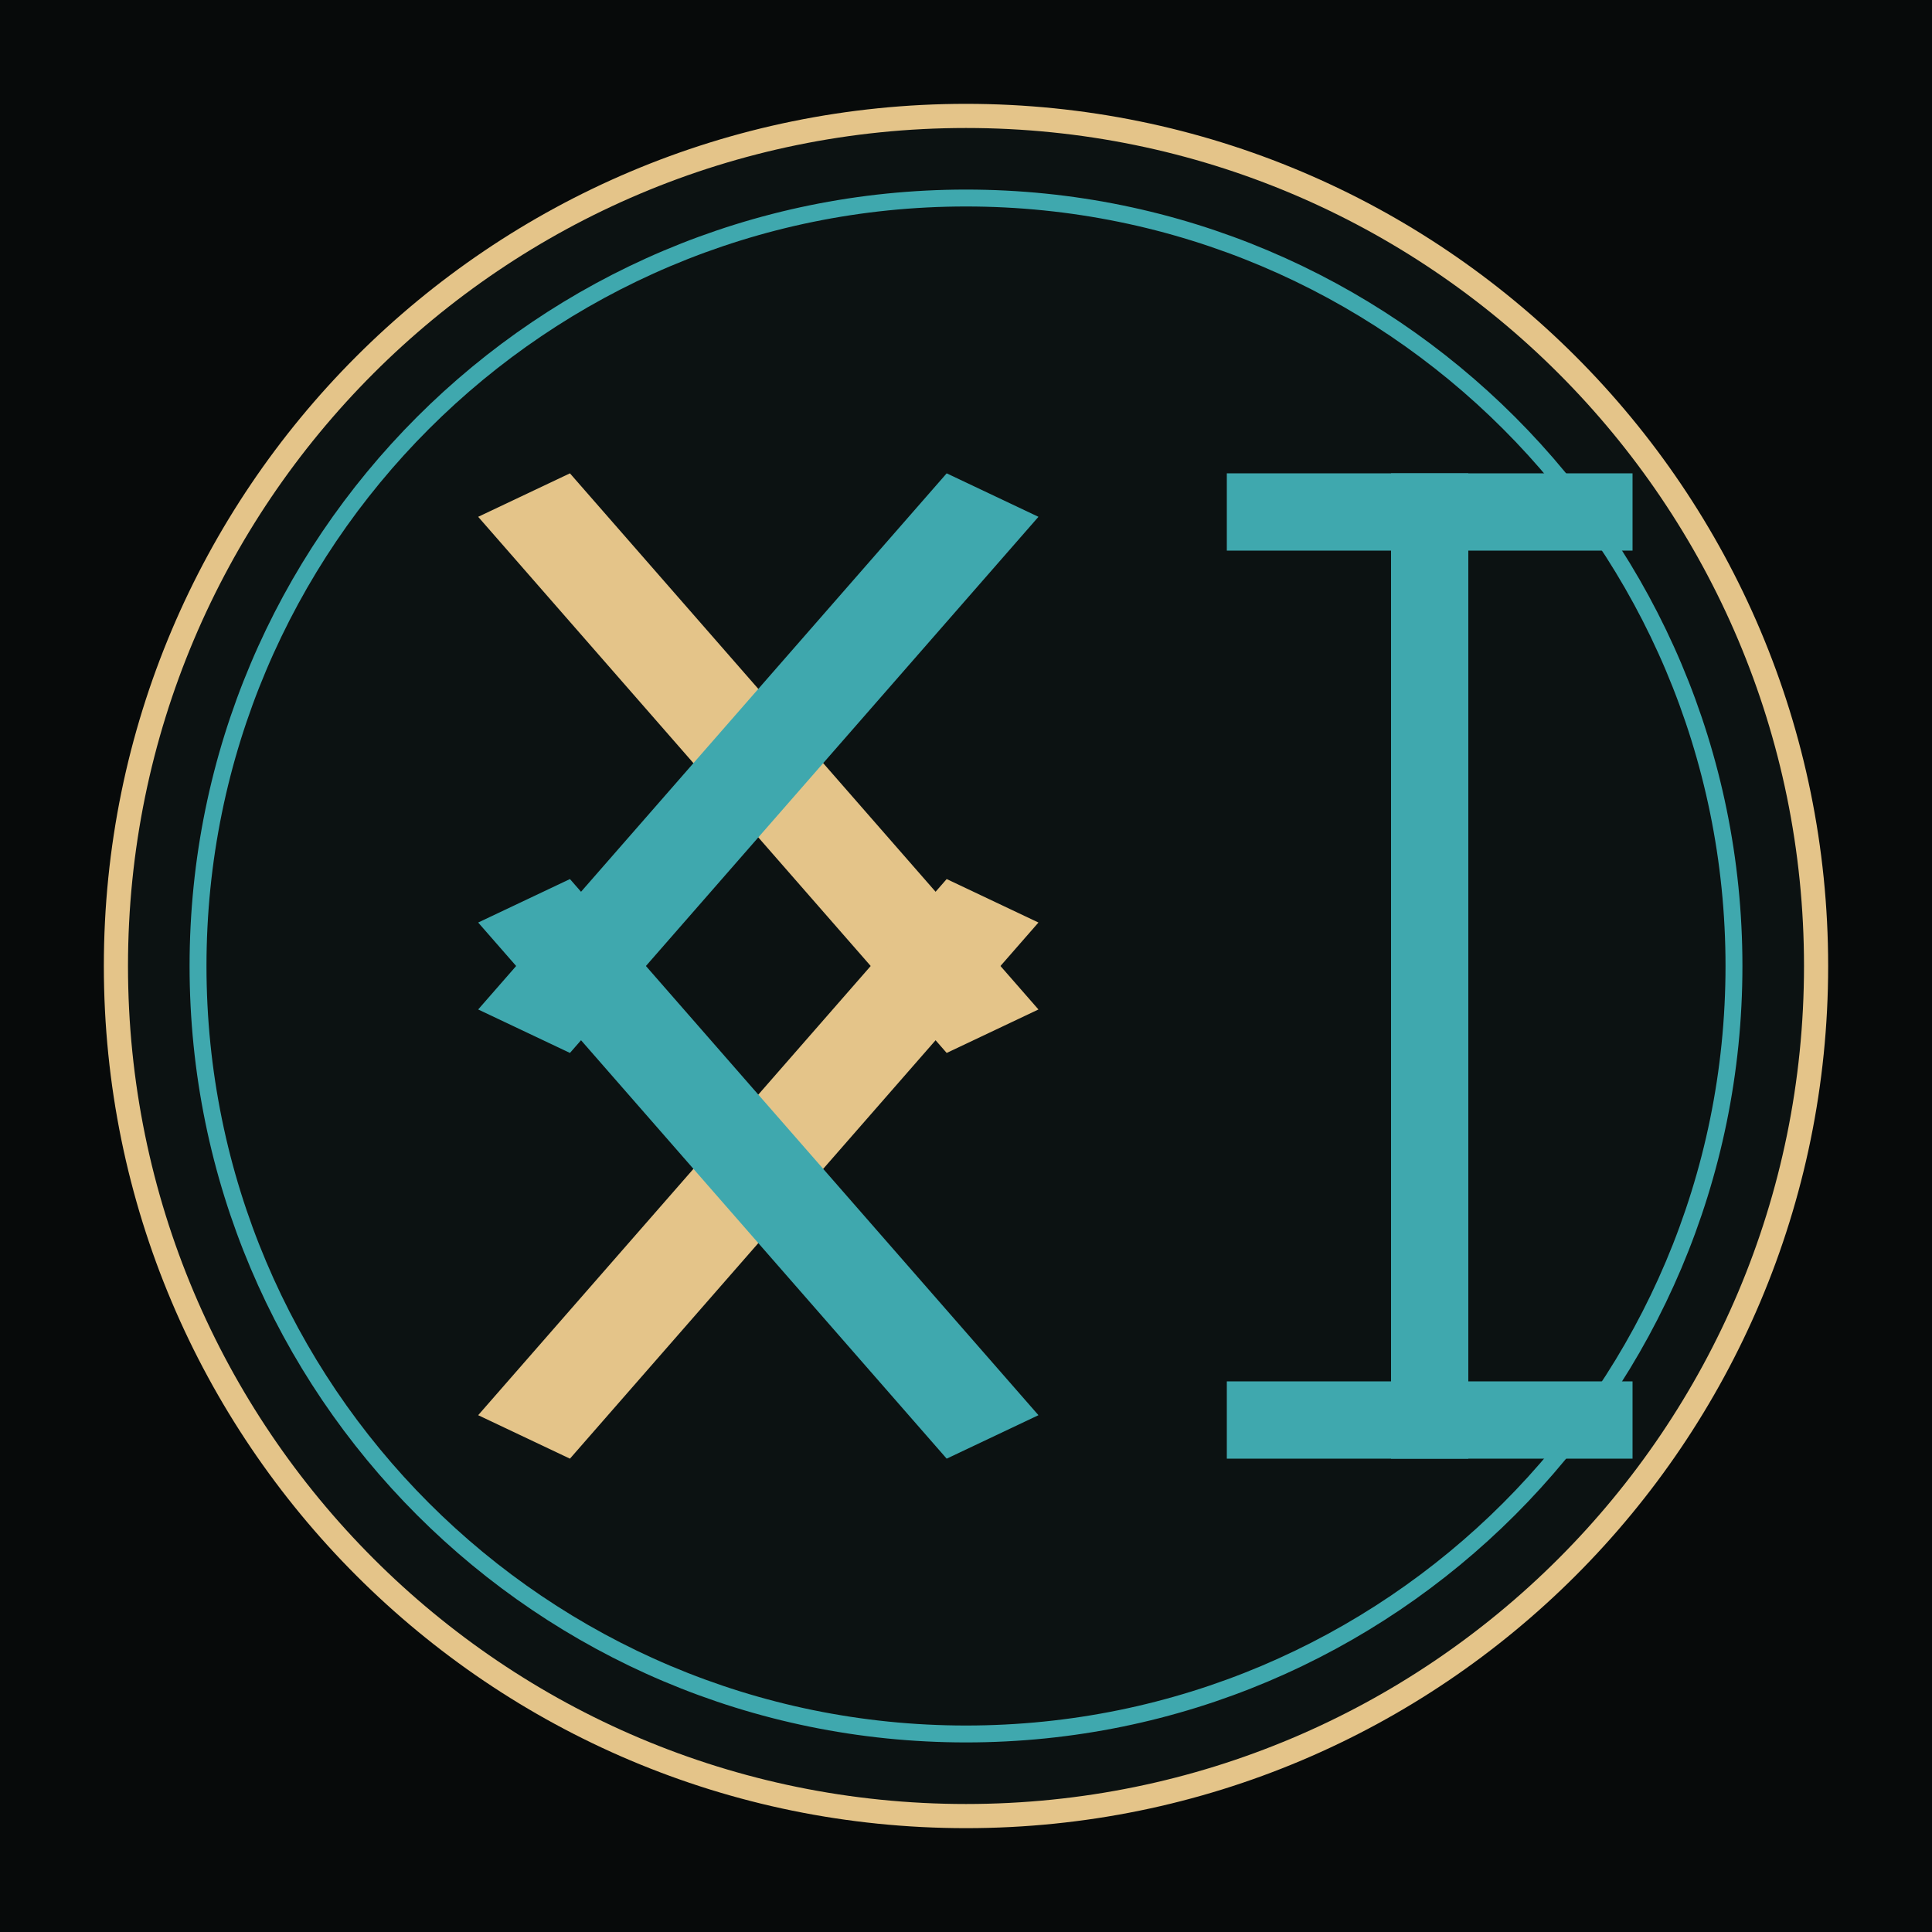
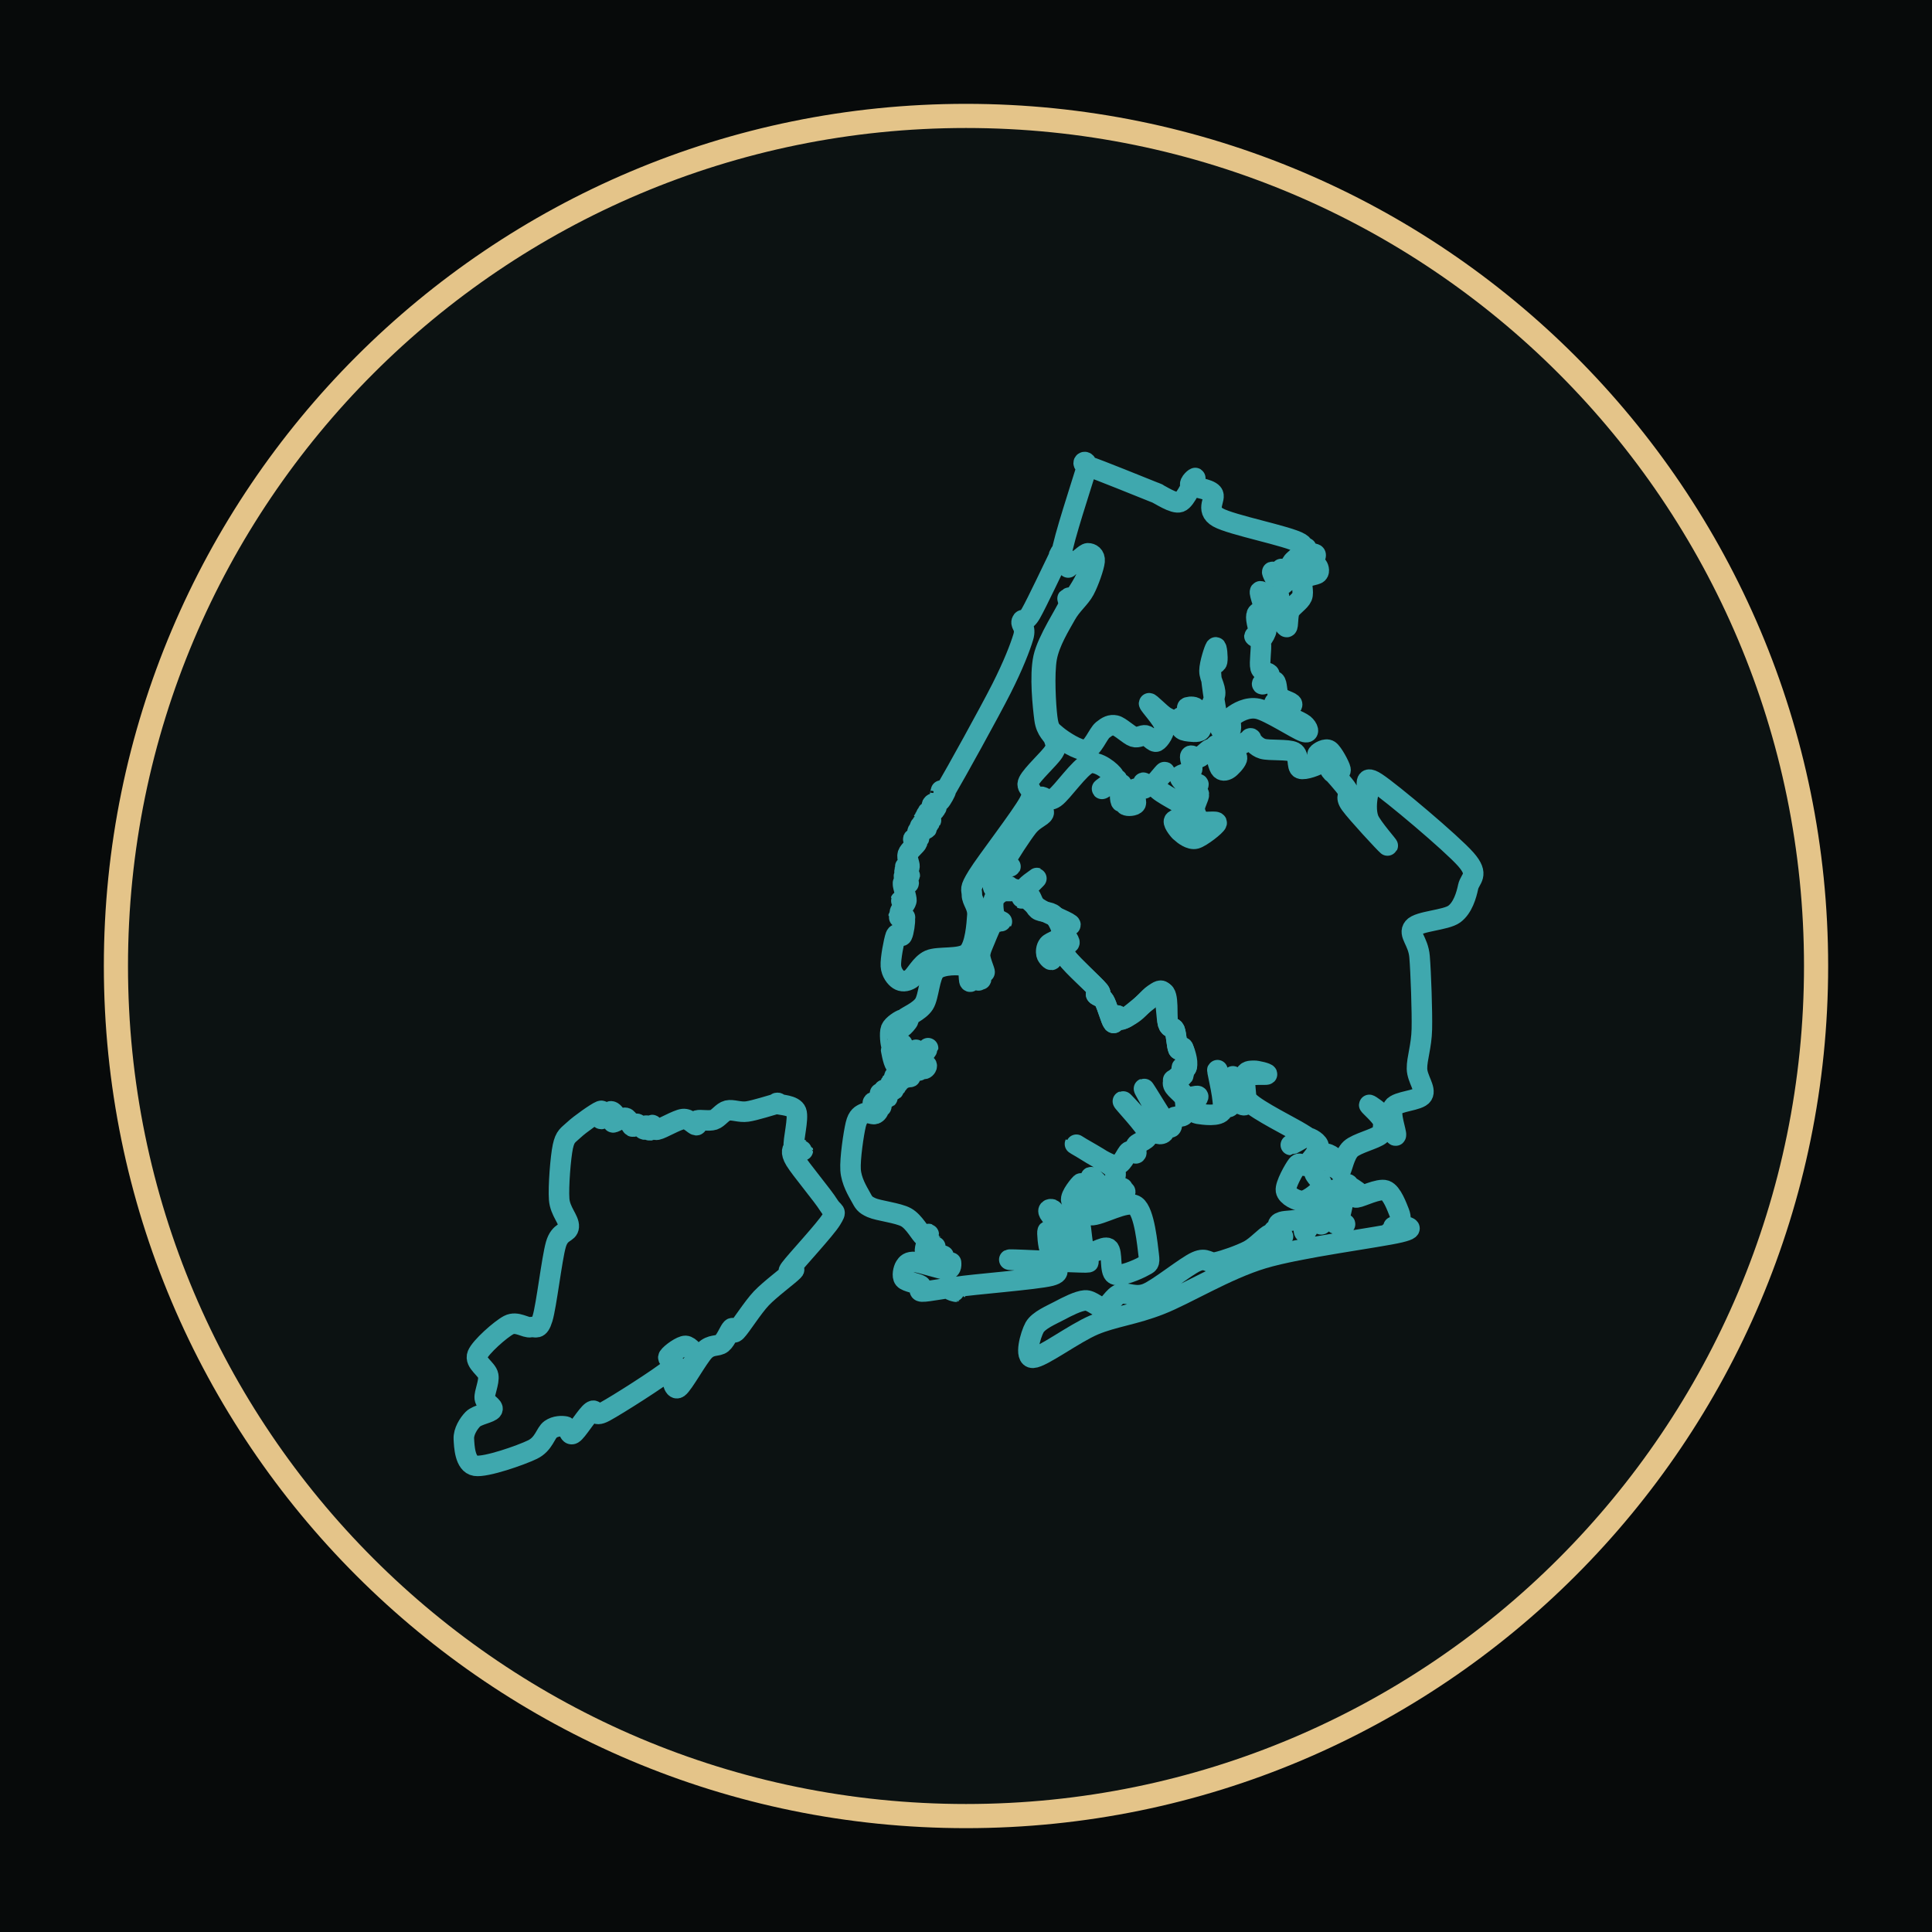
- <svg xmlns="http://www.w3.org/2000/svg" viewBox="0 0 800 800" width="800" height="800" role="img" aria-label="XI">
+ <svg xmlns="http://www.w3.org/2000/svg" viewBox="0 0 800 800" width="800" height="800" role="img" aria-label="New York City">
  <rect width="800" height="800" fill="#070a0a" />
  <circle cx="400" cy="400" r="352" fill="#0c1212" />
  <circle cx="400" cy="400" r="352" fill="none" stroke="#e4c489" stroke-width="10" />
-   <circle cx="400" cy="400" r="318" fill="none" stroke="#3fa8ae" stroke-width="7" />
-   <polygon fill="#e4c489" points="198,214 236,196 430,418 392,436" />
-   <polygon fill="#e4c489" points="198,586 236,604 430,382 392,364" />
-   <polygon fill="#3fa8ae" points="392,196 430,214 236,436 198,418" />
-   <polygon fill="#3fa8ae" points="392,604 430,586 236,364 198,382" />
-   <rect x="508" y="196" width="168" height="32" fill="#3fa8ae" />
-   <rect x="576" y="196" width="32" height="408" fill="#3fa8ae" />
-   <rect x="508" y="572" width="168" height="32" fill="#3fa8ae" />
+   <g fill="none" stroke="#3fa8ae" stroke-width="8.5" stroke-linejoin="round" stroke-linecap="round">
+     <path d="M 321.82,457.07 C 323.08,457.57 328.66,457.54 329.72,460.28 C 330.79,463.01 328.31,472.35 328.73,474.82 C 329.15,477.29 332.44,476.28 332.45,476.33 C 332.45,476.37 329.27,474.50 328.79,475.13 C 328.30,475.77 327.08,476.79 329.28,480.45 C 331.48,484.11 340.78,495.16 343.08,498.92 C 345.39,502.69 346.71,500.88 344.27,504.94 C 341.83,508.99 329.66,522.00 327.23,525.28 C 324.79,528.55 330.29,524.32 328.45,526.22 C 326.61,528.12 318.87,533.79 315.25,537.62 C 311.62,541.46 306.76,549.25 304.88,551.17 C 303.00,553.08 303.92,549.28 303.01,550.06 C 302.09,550.84 300.67,554.82 298.93,556.25 C 297.19,557.67 294.48,556.50 291.70,559.32 C 288.92,562.15 282.94,573.17 280.88,574.62 C 278.81,576.08 277.94,569.72 278.28,568.76 C 278.62,567.81 281.60,569.43 283.09,568.42 C 284.58,567.40 287.85,563.89 287.97,562.18 C 288.09,560.47 285.58,557.36 283.87,557.30 C 282.16,557.25 277.82,560.32 276.85,561.79 C 275.88,563.27 281.66,563.36 277.59,566.86 C 273.53,570.36 255.44,581.85 250.43,584.55 C 245.41,587.26 247.03,583.04 245.00,584.44 C 242.97,585.85 238.90,592.73 237.23,593.69 C 235.56,594.66 235.55,590.98 234.13,590.70 C 232.70,590.42 230.06,590.39 227.96,591.86 C 225.86,593.33 225.27,597.93 220.48,600.25 C 215.70,602.57 201.21,607.63 196.84,606.94 C 192.47,606.26 192.23,598.78 192.07,595.81 C 191.91,592.84 193.99,589.50 195.80,587.64 C 197.61,585.78 203.08,585.04 203.84,583.70 C 204.60,582.37 200.99,581.11 200.73,578.95 C 200.48,576.78 202.64,572.39 202.17,569.62 C 201.70,566.86 196.38,564.20 197.69,560.98 C 198.99,557.76 207.27,550.43 210.66,548.67 C 214.05,546.91 217.57,549.97 219.73,549.54 C 221.88,549.11 223.05,551.16 224.66,545.90 C 226.26,540.64 228.50,521.19 230.17,515.35 C 231.84,509.51 235.30,510.81 235.51,507.93 C 235.72,505.04 231.92,501.69 231.54,496.59 C 231.16,491.49 232.11,479.21 233.06,474.79 C 234.00,470.36 235.27,470.09 237.67,467.83 C 240.07,465.56 246.91,460.73 248.65,460.05 C 250.38,459.36 248.28,463.33 248.93,463.35 C 249.57,463.37 251.89,460.32 252.84,460.17 C 253.79,460.03 254.95,461.72 255.11,462.43 C 255.26,463.13 253.27,464.70 253.87,464.77 C 254.48,464.84 257.79,462.61 259.02,462.87 C 260.26,463.13 261.16,466.09 261.88,466.47 C 262.60,466.84 262.93,465.13 263.69,465.32 C 264.45,465.51 266.22,467.59 266.81,467.70 C 267.41,467.81 267.23,465.99 267.56,466.05 C 267.90,466.10 268.60,468.11 268.98,468.08 C 269.36,468.05 269.54,465.89 270.03,465.85 C 270.52,465.80 270.19,468.16 272.16,467.78 C 274.12,467.40 280.31,463.67 282.79,463.38 C 285.27,463.10 287.35,465.84 288.27,465.92 C 289.19,466.01 287.65,464.28 288.77,463.93 C 289.89,463.59 293.65,464.30 295.57,463.67 C 297.48,463.05 299.09,460.38 301.22,459.85 C 303.35,459.33 306.28,460.70 309.40,460.26 C 312.53,459.83 319.65,457.53 321.56,457.03 C 323.47,456.54 320.57,456.57 321.82,457.07 Z" />
+     <path d="M 417.51,367.34 C 418.42,367.67 422.56,368.78 423.40,369.50 C 424.24,370.21 422.88,371.94 422.99,371.99 C 423.10,372.04 423.58,369.96 424.11,369.81 C 424.65,369.65 425.63,369.93 426.49,370.98 C 427.35,372.03 428.19,375.39 429.70,376.61 C 431.22,377.83 434.78,377.31 436.34,378.91 C 437.89,380.52 440.17,385.16 439.83,387.05 C 439.49,388.94 435.13,389.94 434.12,391.19 C 433.12,392.43 433.10,394.18 433.31,395.13 C 433.52,396.08 435.22,397.96 435.50,397.36 C 435.78,396.77 434.36,392.56 435.13,391.25 C 435.91,389.95 439.50,388.03 440.53,388.87 C 441.56,389.70 439.61,393.41 441.84,396.69 C 444.07,399.98 453.18,407.90 455.04,410.22 C 456.89,412.54 453.54,411.13 453.89,411.78 C 454.24,412.43 456.23,412.64 457.30,414.43 C 458.38,416.22 460.06,422.49 460.87,423.43 C 461.69,424.36 462.13,420.68 462.59,420.51 C 463.04,420.35 462.71,422.56 463.82,422.35 C 464.94,422.14 467.68,420.77 469.81,419.13 C 471.94,417.49 475.82,412.94 477.68,411.71 C 479.53,410.49 480.94,409.33 481.86,411.19 C 482.79,413.06 482.96,421.48 483.66,423.84 C 484.36,426.20 485.77,424.94 486.42,426.56 C 487.06,428.18 487.34,433.22 487.88,434.36 C 488.42,435.50 489.40,432.85 489.94,433.98 C 490.48,435.10 492.05,439.43 491.40,441.67 C 490.75,443.91 485.87,446.49 485.72,448.51 C 485.57,450.53 489.74,452.77 490.45,454.79 C 491.15,456.81 490.97,460.39 490.29,461.61 C 489.61,462.84 486.98,461.99 486.00,462.73 C 485.03,463.47 485.85,468.28 483.95,466.45 C 482.06,464.61 473.97,450.70 473.70,450.80 C 473.43,450.91 481.62,464.38 482.18,467.11 C 482.75,469.84 480.00,470.26 477.35,468.55 C 474.71,466.84 465.27,455.91 464.96,456.01 C 464.65,456.12 474.49,466.43 475.34,469.22 C 476.18,472.02 471.23,472.92 470.47,474.20 C 469.72,475.47 470.88,477.14 470.44,477.54 C 469.99,477.94 468.96,476.01 467.56,476.78 C 466.17,477.54 464.84,482.99 461.39,482.52 C 457.94,482.05 445.20,473.54 445.12,473.70 C 445.04,473.87 458.37,481.02 460.87,483.60 C 463.36,486.17 460.69,489.12 461.33,490.42 C 461.96,491.73 464.78,491.58 465.00,492.09 C 465.22,492.59 462.60,493.48 462.75,493.69 C 462.89,493.90 465.87,492.77 465.94,493.45 C 466.01,494.13 464.38,497.20 463.21,498.10 C 462.04,499.01 459.27,500.08 458.35,499.33 C 457.43,498.57 458.26,495.00 457.23,493.19 C 456.20,491.37 451.68,486.63 451.65,487.54 C 451.61,488.44 456.98,497.43 457.00,499.07 C 457.02,500.71 452.53,497.93 451.76,498.19 C 450.99,498.44 452.57,500.33 451.99,500.74 C 451.42,501.15 449.02,501.55 448.01,500.83 C 447.00,500.11 445.50,497.71 445.43,496.05 C 445.37,494.39 447.86,489.85 447.58,490.01 C 447.30,490.18 443.00,495.09 443.61,497.12 C 444.22,499.14 447.44,502.85 451.53,503.18 C 455.63,503.51 466.51,496.73 470.22,499.26 C 473.93,501.80 475.16,515.80 475.66,519.67 C 476.15,523.53 475.59,523.15 473.42,524.39 C 471.26,525.63 463.80,528.86 461.58,527.71 C 459.35,526.57 460.79,518.36 458.95,516.94 C 457.12,515.53 451.49,520.20 449.63,518.52 C 447.78,516.83 448.05,508.38 446.90,505.97 C 445.74,503.56 443.24,503.02 442.12,502.86 C 441.00,502.71 440.61,505.26 439.61,504.94 C 438.62,504.62 436.36,501.07 435.64,500.78 C 434.93,500.50 433.12,500.81 434.95,503.06 C 436.79,505.32 446.86,512.99 447.59,515.44 C 448.32,517.88 441.29,518.73 439.69,518.96 C 438.10,519.18 437.11,517.75 437.21,516.91 C 437.30,516.08 440.36,513.65 440.30,513.52 C 440.23,513.38 437.79,516.63 436.79,516.05 C 435.80,515.48 434.12,509.51 433.82,509.77 C 433.52,510.03 433.99,516.19 434.83,517.75 C 435.67,519.32 437.25,519.82 439.29,519.94 C 441.34,520.05 446.64,518.30 448.12,518.50 C 449.60,518.70 449.34,520.77 448.90,521.21 C 448.46,521.65 445.17,521.13 445.28,521.37 C 445.38,521.61 453.76,522.72 449.59,522.75 C 445.42,522.78 420.61,521.49 418.18,521.57 C 415.76,521.65 431.25,522.23 433.84,523.27 C 436.42,524.31 440.76,526.83 434.97,528.31 C 429.19,529.79 402.25,531.87 396.22,532.88 C 390.20,533.88 395.93,534.84 395.82,534.86 C 395.72,534.89 397.68,533.03 395.53,533.02 C 393.37,533.01 384.03,534.93 381.81,534.81 C 379.59,534.69 382.24,533.05 381.10,532.24 C 379.95,531.44 375.35,530.77 374.37,529.57 C 373.40,528.37 374.09,525.52 374.77,524.44 C 375.46,523.36 376.19,522.37 378.84,522.56 C 381.49,522.75 389.73,525.65 392.03,525.69 C 394.33,525.73 393.77,522.95 393.81,522.82 C 393.86,522.69 392.99,524.75 392.34,524.85 C 391.70,524.94 389.89,524.21 389.63,523.45 C 389.37,522.70 391.10,520.13 390.66,519.96 C 390.21,519.79 387.90,522.10 386.76,522.34 C 385.61,522.57 383.70,522.10 383.23,521.48 C 382.76,520.87 382.99,519.21 383.69,518.35 C 384.40,517.50 387.89,515.97 387.80,515.93 C 387.71,515.90 383.58,518.86 383.09,518.12 C 382.59,517.39 384.65,512.08 384.57,511.15 C 384.49,510.23 384.02,513.23 382.58,512.14 C 381.13,511.04 378.55,505.91 375.21,504.06 C 371.87,502.20 363.77,501.37 360.87,500.06 C 357.98,498.76 357.72,497.98 356.39,495.58 C 355.06,493.18 352.53,489.05 352.21,484.45 C 351.90,479.85 353.48,469.27 354.35,465.66 C 355.22,462.05 356.64,461.66 357.86,460.99 C 359.08,460.31 361.33,461.58 362.25,461.28 C 363.18,460.99 364.00,459.79 363.87,459.06 C 363.73,458.34 361.21,456.68 361.37,456.55 C 361.52,456.42 364.51,458.57 364.90,458.24 C 365.28,457.91 363.66,455.01 363.87,454.39 C 364.08,453.77 366.18,454.48 366.26,454.22 C 366.34,453.95 364.19,452.63 364.38,452.68 C 364.56,452.73 367.21,454.75 367.46,454.55 C 367.71,454.34 365.61,451.81 366.00,451.32 C 366.38,450.83 369.59,451.72 369.99,451.36 C 370.38,450.99 368.40,449.16 368.54,448.96 C 368.69,448.77 370.82,450.23 370.90,450.10 C 370.98,449.96 368.88,448.34 369.06,448.09 C 369.25,447.85 371.91,448.82 372.10,448.50 C 372.29,448.19 370.36,446.61 370.30,446.03 C 370.24,445.46 371.09,444.66 371.73,444.74 C 372.38,444.82 374.17,446.75 374.50,446.57 C 374.84,446.38 373.52,443.63 373.89,443.53 C 374.27,443.44 376.57,446.16 376.93,445.96 C 377.29,445.77 375.63,442.68 376.22,442.26 C 376.81,441.85 380.54,443.51 380.76,443.28 C 380.97,443.05 377.64,440.83 377.62,440.76 C 377.61,440.68 380.33,442.83 380.65,442.79 C 380.97,442.75 379.44,440.51 379.73,440.49 C 380.01,440.46 381.90,442.52 382.52,442.62 C 383.13,442.73 383.92,441.69 383.72,441.15 C 383.51,440.61 381.09,440.20 381.18,439.11 C 381.27,438.01 384.28,434.16 384.29,434.03 C 384.29,433.90 382.14,437.39 381.20,438.23 C 380.26,439.08 378.44,440.06 378.15,439.51 C 377.86,438.97 379.36,434.85 379.30,434.70 C 379.23,434.55 378.23,438.16 377.72,438.53 C 377.21,438.89 376.45,436.77 375.99,437.07 C 375.53,437.37 375.54,439.91 374.73,440.47 C 373.92,441.03 371.61,441.70 370.71,440.70 C 369.82,439.71 368.84,434.02 368.89,434.01 C 368.94,433.99 369.99,440.23 371.03,440.62 C 372.06,441.01 375.54,437.45 375.63,436.52 C 375.72,435.60 371.93,435.23 371.62,434.59 C 371.32,433.94 373.73,432.61 373.65,432.33 C 373.58,432.04 371.38,432.94 371.15,432.74 C 370.92,432.53 372.45,430.89 372.17,430.99 C 371.88,431.09 369.79,434.14 369.29,433.39 C 368.80,432.63 368.24,427.81 368.93,426.08 C 369.62,424.35 373.05,422.27 373.77,422.16 C 374.49,422.04 373.26,425.27 373.62,425.33 C 373.98,425.38 376.00,423.03 376.13,422.50 C 376.25,421.98 373.43,422.94 374.43,421.89 C 375.44,420.85 380.65,418.84 382.65,415.73 C 384.65,412.61 384.83,404.07 387.43,401.65 C 390.04,399.24 397.41,399.32 399.58,400.05 C 401.75,400.78 400.94,405.74 401.53,406.40 C 402.13,407.06 402.87,404.39 403.44,404.33 C 404.01,404.27 405.20,406.16 405.24,406.00 C 405.28,405.84 403.55,403.36 403.70,403.28 C 403.85,403.20 406.42,406.22 406.21,405.46 C 406.00,404.71 402.54,399.20 402.36,398.39 C 402.17,397.58 404.74,400.41 405.00,400.20 C 405.27,399.98 403.68,396.64 404.09,397.00 C 404.50,397.37 407.42,402.79 407.69,402.58 C 407.95,402.37 405.79,397.71 405.82,395.65 C 405.85,393.59 406.96,391.43 407.87,389.20 C 408.78,386.96 410.65,382.30 411.73,381.13 C 412.80,379.97 414.79,381.74 414.85,381.63 C 414.91,381.52 412.60,381.85 412.10,380.42 C 411.60,379.00 410.77,374.36 411.60,372.34 C 412.43,370.33 416.56,368.10 417.47,367.33 C 418.38,366.56 416.59,367.00 417.51,367.34 Z" />
+     <path d="M 517.74,306.19 C 518.53,306.79 520.06,309.27 522.83,310.07 C 525.61,310.88 533.37,310.15 535.78,311.41 C 538.18,312.67 536.78,317.57 538.47,318.27 C 540.16,318.97 545.65,316.88 546.75,315.95 C 547.85,315.02 545.06,313.01 545.62,312.20 C 546.18,311.40 548.95,309.72 550.40,310.70 C 551.86,311.68 554.77,317.11 555.07,318.59 C 555.37,320.06 553.01,320.28 552.35,320.27 C 551.69,320.27 549.94,317.51 550.80,318.56 C 551.66,319.62 556.67,324.90 557.96,327.13 C 559.25,329.36 556.66,329.54 559.21,333.07 C 561.76,336.61 573.36,349.15 574.52,350.10 C 575.67,351.06 567.97,342.48 566.72,339.26 C 565.47,336.05 565.90,331.55 566.39,329.22 C 566.88,326.88 563.68,320.00 569.91,324.09 C 576.15,328.18 601.09,349.18 606.94,355.81 C 612.79,362.45 608.66,363.73 607.93,367.22 C 607.20,370.70 605.70,375.89 602.21,378.48 C 598.72,381.08 587.46,381.37 585.25,384.09 C 583.03,386.80 587.27,389.65 587.81,396.12 C 588.35,402.59 588.93,419.01 588.76,426.14 C 588.60,433.27 586.69,438.29 586.74,442.48 C 586.79,446.68 590.57,450.94 589.06,453.39 C 587.55,455.85 578.62,455.88 576.93,458.44 C 575.23,461.01 578.30,468.85 578.03,470.05 C 577.77,471.24 576.02,466.48 575.21,466.21 C 574.39,465.95 573.16,468.94 572.75,468.30 C 572.34,467.67 573.44,463.76 572.54,462.10 C 571.65,460.44 566.97,457.26 566.96,457.53 C 566.94,457.80 571.73,461.97 572.45,463.85 C 573.16,465.74 573.62,467.96 571.60,469.78 C 569.57,471.61 561.84,473.37 559.28,475.71 C 556.72,478.05 555.74,484.09 554.97,484.98 C 554.20,485.86 554.76,481.35 554.25,481.46 C 553.74,481.58 551.67,485.74 551.67,485.73 C 551.67,485.73 554.71,482.67 554.24,481.44 C 553.78,480.22 550.18,477.24 548.63,477.78 C 547.08,478.32 544.35,482.86 544.16,484.94 C 543.96,487.03 548.09,489.43 547.38,491.32 C 546.67,493.22 541.82,496.99 539.53,497.25 C 537.24,497.50 532.85,495.25 532.49,492.97 C 532.12,490.69 535.87,484.05 537.15,482.42 C 538.44,480.80 539.44,483.58 540.81,482.42 C 542.19,481.26 546.06,476.65 546.08,474.88 C 546.10,473.11 542.73,471.03 540.95,470.91 C 539.17,470.79 534.65,474.11 534.50,474.10 C 534.34,474.10 539.29,471.61 539.97,470.87 C 540.65,470.13 542.41,471.56 538.91,469.31 C 535.40,467.06 520.65,459.79 517.18,456.22 C 513.71,452.65 515.22,447.87 516.37,446.12 C 517.51,444.37 524.21,445.29 524.63,444.87 C 525.05,444.45 520.52,443.30 519.11,443.38 C 517.70,443.47 515.99,443.27 515.48,445.42 C 514.97,447.56 516.64,456.06 515.78,457.34 C 514.93,458.63 510.74,455.56 509.93,453.76 C 509.12,451.97 510.61,446.18 510.51,445.68 C 510.40,445.19 509.34,450.31 509.24,450.54 C 509.15,450.78 510.08,447.72 509.90,447.24 C 509.73,446.76 508.11,445.95 508.10,447.42 C 508.08,448.89 509.94,455.28 509.83,456.79 C 509.72,458.31 508.26,459.36 507.38,457.25 C 506.50,455.14 504.27,442.67 504.09,443.07 C 503.91,443.46 507.44,457.03 506.20,459.82 C 504.95,462.60 497.93,461.45 496.03,461.17 C 494.13,460.88 493.84,459.06 493.85,457.95 C 493.86,456.84 496.51,454.55 496.11,453.95 C 495.70,453.36 492.60,454.83 491.23,454.08 C 489.85,453.32 487.58,450.12 487.15,449.03 C 486.72,447.95 488.65,447.30 488.44,447.01 C 488.24,446.73 485.56,447.45 485.80,447.19 C 486.03,446.94 489.41,446.16 489.96,445.37 C 490.50,444.59 489.12,442.65 489.35,442.08 C 489.57,441.51 491.31,442.92 491.40,441.67 C 491.49,440.42 490.48,435.10 489.94,433.98 C 489.40,432.85 488.42,435.50 487.88,434.36 C 487.34,433.22 487.06,428.18 486.42,426.56 C 485.77,424.94 484.42,426.27 483.66,423.84 C 482.90,421.41 484.21,411.12 481.50,410.77 C 478.78,410.42 468.90,420.05 465.99,421.55 C 463.08,423.05 463.38,420.23 462.59,420.51 C 461.80,420.80 461.69,424.36 460.87,423.43 C 460.06,422.49 458.38,416.22 457.30,414.43 C 456.23,412.64 454.24,412.43 453.89,411.78 C 453.54,411.13 456.89,412.54 455.04,410.22 C 453.18,407.90 444.13,399.65 441.84,396.69 C 439.55,393.74 440.02,392.03 440.17,391.02 C 440.32,390.02 442.95,391.26 442.83,390.17 C 442.71,389.08 439.37,385.09 439.40,383.93 C 439.42,382.76 444.46,383.83 442.98,382.58 C 441.49,381.34 432.69,377.94 429.75,375.84 C 426.80,373.74 423.90,370.81 423.84,368.93 C 423.77,367.04 429.48,363.63 429.34,363.57 C 429.20,363.51 425.70,367.91 422.93,368.54 C 420.16,369.16 412.47,369.31 411.36,367.65 C 410.25,365.99 414.63,359.09 415.71,357.73 C 416.80,356.37 418.35,358.95 418.41,358.82 C 418.48,358.69 415.04,359.44 416.15,356.89 C 417.27,354.35 423.21,345.35 425.66,342.26 C 428.11,339.17 431.45,338.16 432.10,336.78 C 432.76,335.41 430.09,334.35 429.92,333.31 C 429.75,332.26 429.93,330.45 430.99,329.99 C 432.05,329.53 433.76,332.44 436.81,330.31 C 439.87,328.18 447.08,317.51 450.85,316.13 C 454.61,314.76 460.44,319.75 461.27,321.37 C 462.11,322.99 456.12,326.45 456.30,326.66 C 456.48,326.88 461.60,322.95 462.44,322.76 C 463.27,322.56 461.40,325.07 461.71,325.38 C 462.03,325.69 464.15,324.14 464.47,324.78 C 464.80,325.41 463.85,328.40 463.82,329.51 C 463.80,330.62 464.06,332.06 464.34,332.00 C 464.62,331.95 465.37,328.93 465.65,329.14 C 465.92,329.34 465.41,332.78 466.12,333.34 C 466.83,333.89 469.74,333.72 470.27,332.74 C 470.79,331.76 468.95,327.94 469.55,326.96 C 470.15,325.98 473.57,326.81 474.17,326.37 C 474.76,325.93 473.01,324.24 473.42,324.10 C 473.83,323.96 475.46,326.14 476.82,325.46 C 478.19,324.78 481.97,319.57 482.27,319.68 C 482.57,319.78 477.29,323.83 478.77,326.14 C 480.25,328.44 490.22,333.06 491.88,334.66 C 493.53,336.25 489.65,336.00 489.51,336.51 C 489.38,337.01 491.51,337.39 490.98,337.93 C 490.46,338.47 486.41,338.98 486.11,340.02 C 485.81,341.06 488.37,344.26 489.04,344.67 C 489.70,345.08 490.41,342.66 490.44,342.68 C 490.47,342.70 488.51,344.11 489.23,344.81 C 489.95,345.51 492.90,347.87 495.14,347.25 C 497.38,346.63 503.46,341.90 503.79,340.79 C 504.13,339.67 498.70,340.90 497.30,340.01 C 495.90,339.13 494.82,336.75 494.68,335.04 C 494.55,333.33 496.55,330.02 496.43,328.90 C 496.31,327.78 493.93,328.41 493.89,327.77 C 493.86,327.12 496.56,325.14 496.22,324.72 C 495.88,324.29 492.89,325.49 491.70,325.00 C 490.52,324.50 488.24,322.43 488.52,321.48 C 488.80,320.54 492.86,320.13 493.53,318.84 C 494.20,317.55 492.46,313.88 492.90,313.10 C 493.33,312.32 495.11,314.19 496.36,313.75 C 497.61,313.31 500.14,310.54 501.00,310.23 C 501.86,309.92 501.38,311.97 501.96,311.73 C 502.53,311.49 504.56,309.00 504.72,308.66 C 504.87,308.33 502.88,308.13 502.95,309.57 C 503.02,311.02 504.34,316.67 505.18,318.05 C 506.02,319.43 507.36,319.12 508.44,318.53 C 509.51,317.94 511.78,315.49 512.18,314.22 C 512.58,312.96 510.18,311.56 511.03,310.33 C 511.89,309.09 516.69,306.83 517.72,306.20 C 518.75,305.56 516.96,305.59 517.74,306.19 Z" />
+     <path d="M 558.02,490.68 C 558.77,491.20 562.26,493.28 562.85,494.07 C 563.45,494.87 560.20,496.02 561.87,495.84 C 563.54,495.66 571.00,491.96 573.69,492.92 C 576.39,493.88 578.50,499.91 579.39,502.09 C 580.27,504.26 579.86,506.13 579.43,507.05 C 579.01,507.96 576.64,507.98 576.63,508.03 C 576.63,508.07 578.93,507.00 579.41,507.35 C 579.89,507.69 588.46,508.17 579.77,510.28 C 571.09,512.39 538.24,516.49 522.96,521.09 C 507.69,525.69 491.23,535.92 480.48,540.15 C 469.72,544.39 461.17,545.22 453.05,548.62 C 444.94,552.02 431.52,562.08 427.73,562.24 C 423.94,562.40 426.72,552.65 428.39,549.65 C 430.07,546.65 435.43,544.46 438.65,542.74 C 441.86,541.03 446.43,538.69 449.27,538.48 C 452.10,538.27 454.87,541.77 457.10,541.36 C 459.33,540.95 461.01,536.69 463.76,535.80 C 466.51,534.90 470.14,537.58 474.99,535.53 C 479.85,533.47 490.91,524.39 495.33,522.42 C 499.74,520.44 500.33,523.39 503.67,522.68 C 507.01,521.97 513.60,519.61 517.02,517.83 C 520.44,516.05 524.08,511.71 525.89,511.11 C 527.70,510.50 528.61,513.98 528.80,513.89 C 528.99,513.80 527.15,511.26 527.12,510.53 C 527.08,509.80 527.93,508.92 528.56,509.16 C 529.20,509.39 531.17,512.24 531.26,512.03 C 531.35,511.83 529.22,508.77 529.16,507.83 C 529.10,506.89 529.37,506.37 530.86,505.91 C 532.34,505.44 536.93,505.48 538.83,504.81 C 540.72,504.14 542.96,501.44 543.19,501.55 C 543.42,501.67 540.69,504.27 540.32,505.56 C 539.94,506.86 539.40,511.55 540.76,509.96 C 542.11,508.37 547.34,497.39 549.13,495.24 C 550.92,493.09 551.94,495.17 552.38,495.98 C 552.83,496.79 552.85,498.80 552.04,500.49 C 551.22,502.18 547.10,506.59 547.06,506.98 C 547.03,507.38 550.93,503.10 551.82,503.04 C 552.72,502.98 552.07,506.02 552.86,506.62 C 553.65,507.22 556.67,507.11 556.95,506.91 C 557.23,506.72 554.78,507.09 554.68,505.33 C 554.58,503.58 556.64,497.37 556.29,495.49 C 555.95,493.60 552.16,493.82 552.42,493.08 C 552.68,492.34 557.14,491.04 558.00,490.68 C 558.86,490.31 557.27,490.16 558.02,490.68 Z" />
+     <path d="M 478.48,204.02 C 480.17,204.66 486.05,208.79 488.57,207.89 C 491.09,206.99 494.17,199.22 494.86,198.16 C 495.55,197.09 491.94,200.02 493.06,200.96 C 494.17,201.91 500.37,202.23 502.11,204.28 C 503.84,206.33 498.78,211.10 504.35,214.26 C 509.92,217.43 533.61,221.96 538.32,224.84 C 543.04,227.72 536.10,231.01 535.01,232.97 C 533.91,234.92 531.88,237.14 531.20,237.54 C 530.51,237.94 530.61,235.36 530.55,235.56 C 530.49,235.77 531.40,238.67 530.83,238.87 C 530.25,239.07 526.79,236.36 526.79,236.86 C 526.78,237.37 529.23,242.48 530.80,242.17 C 532.37,241.87 535.82,236.92 536.99,234.88 C 538.16,232.83 537.81,230.11 538.41,228.89 C 539.01,227.66 540.52,226.87 540.90,226.91 C 541.29,226.95 540.33,228.72 540.93,229.15 C 541.53,229.58 544.51,228.77 544.78,229.72 C 545.05,230.67 542.58,234.64 542.68,235.34 C 542.77,236.05 544.91,233.99 545.37,234.30 C 545.83,234.62 546.56,236.52 545.66,237.38 C 544.76,238.23 540.53,238.38 539.53,239.87 C 538.53,241.37 539.99,245.09 539.15,247.10 C 538.30,249.11 535.01,251.01 534.04,252.94 C 533.08,254.87 533.50,259.39 532.87,259.63 C 532.24,259.87 530.49,256.54 529.96,254.50 C 529.44,252.45 529.87,247.12 529.46,246.33 C 529.06,245.54 528.52,249.58 527.34,249.36 C 526.16,249.14 522.31,244.23 521.78,244.90 C 521.25,245.56 524.03,252.32 523.88,253.68 C 523.72,255.05 521.36,253.32 520.80,253.76 C 520.25,254.20 520.11,255.24 520.27,256.54 C 520.43,257.85 521.21,261.54 521.84,262.24 C 522.46,262.94 524.25,260.71 524.33,261.07 C 524.40,261.44 523.08,264.27 522.33,264.62 C 521.57,264.98 519.47,263.13 519.43,263.39 C 519.39,263.65 521.67,264.29 522.06,266.32 C 522.44,268.34 521.40,274.53 521.95,276.54 C 522.50,278.54 525.55,278.30 525.66,279.34 C 525.76,280.38 522.29,282.87 522.63,283.29 C 522.97,283.72 526.79,281.32 527.86,282.11 C 528.94,282.89 528.52,286.93 529.63,288.39 C 530.73,289.86 534.87,290.62 535.05,291.62 C 535.23,292.62 531.92,295.01 530.81,294.89 C 529.69,294.77 528.04,290.92 527.81,290.86 C 527.58,290.79 527.44,293.05 529.31,294.45 C 531.17,295.85 538.31,298.63 539.93,299.94 C 541.54,301.25 542.71,303.97 539.80,302.98 C 536.88,301.99 525.47,294.51 520.96,293.51 C 516.45,292.51 512.27,295.13 510.50,296.49 C 508.72,297.84 510.26,301.61 509.42,302.31 C 508.58,303.02 506.30,304.73 505.06,301.06 C 503.83,297.39 501.56,282.65 501.40,278.47 C 501.24,274.29 503.70,275.50 504.00,273.91 C 504.30,272.31 503.84,267.51 503.35,268.10 C 502.86,268.70 500.85,274.77 500.82,277.76 C 500.79,280.74 503.50,284.59 503.14,287.50 C 502.79,290.40 499.81,295.80 498.52,296.64 C 497.24,297.48 495.86,293.52 494.80,292.97 C 493.74,292.42 491.40,292.76 491.63,293.07 C 491.86,293.39 495.46,293.62 496.30,295.04 C 497.14,296.46 497.89,301.16 497.10,302.33 C 496.30,303.50 492.41,302.86 491.13,302.66 C 489.85,302.45 489.11,301.86 488.77,301.00 C 488.44,300.13 488.98,297.33 488.96,297.04 C 488.93,296.76 489.63,299.17 488.63,299.12 C 487.63,299.08 484.41,297.95 482.44,296.73 C 480.47,295.52 475.86,290.67 475.80,291.25 C 475.75,291.84 481.62,298.09 482.10,300.52 C 482.58,302.94 480.12,306.40 478.93,307.02 C 477.74,307.63 475.84,304.82 474.37,304.52 C 472.91,304.22 471.34,305.72 469.42,305.08 C 467.50,304.45 463.87,300.84 461.90,300.41 C 459.92,299.98 458.47,300.75 456.56,302.30 C 454.65,303.86 452.40,310.18 449.48,310.52 C 446.55,310.87 439.98,306.58 437.54,304.53 C 435.11,302.47 434.26,302.13 433.63,297.19 C 432.99,292.25 432.23,278.97 433.42,272.42 C 434.60,265.88 438.93,258.97 441.34,254.65 C 443.74,250.32 447.21,247.76 449.04,244.33 C 450.87,240.90 453.02,234.70 453.25,232.36 C 453.47,230.01 451.77,229.10 450.49,229.11 C 449.21,229.12 446.61,232.42 444.93,232.44 C 443.26,232.47 438.86,235.05 439.58,229.26 C 440.31,223.47 447.94,200.37 449.62,194.80 C 451.30,189.23 446.19,191.69 450.49,193.06 C 454.79,194.42 473.27,201.99 477.57,203.68 C 481.88,205.37 476.79,203.37 478.48,204.02 Z" />
+     <path d="M 438.46,230.51 C 438.92,230.64 440.87,230.65 441.46,231.34 C 442.05,232.03 442.14,234.79 442.32,234.99 C 442.49,235.19 441.35,232.40 442.60,232.64 C 443.85,232.88 450.26,234.04 450.42,236.57 C 450.58,239.11 444.91,247.38 443.63,249.11 C 442.34,250.85 442.16,247.75 442.06,247.85 C 441.97,247.94 444.52,245.95 442.98,249.73 C 441.45,253.51 433.70,265.00 432.09,272.39 C 430.48,279.77 431.84,292.55 432.52,297.74 C 433.20,302.93 435.91,304.04 436.49,306.12 C 437.07,308.21 437.94,308.59 436.31,311.29 C 434.67,313.98 427.43,320.44 425.86,323.66 C 424.29,326.88 429.33,326.20 426.09,332.21 C 422.85,338.21 408.45,356.78 404.81,362.67 C 401.17,368.56 402.46,368.01 402.45,370.52 C 402.43,373.02 404.96,375.26 404.71,378.96 C 404.46,382.66 403.86,391.72 400.80,394.58 C 397.74,397.44 388.45,395.92 384.80,397.57 C 381.16,399.22 379.07,404.07 377.12,405.32 C 375.16,406.56 373.35,406.49 372.09,405.66 C 370.82,404.84 369.08,402.74 368.89,399.96 C 368.70,397.17 370.14,389.53 370.86,387.58 C 371.58,385.63 373.00,388.39 373.58,387.28 C 374.17,386.18 374.89,381.55 374.64,380.42 C 374.40,379.29 371.97,380.02 371.99,379.93 C 372.00,379.85 374.63,380.17 374.73,379.85 C 374.82,379.53 372.53,378.86 372.59,377.86 C 372.66,376.86 375.13,374.10 375.18,373.36 C 375.22,372.62 372.86,373.11 372.89,373.05 C 372.91,372.98 375.18,374.07 375.33,372.94 C 375.49,371.81 373.75,366.83 373.89,365.72 C 374.03,364.61 376.20,366.16 376.26,365.73 C 376.32,365.30 374.20,363.43 374.27,362.95 C 374.34,362.46 376.66,362.90 376.70,362.59 C 376.75,362.28 374.61,361.21 374.55,360.93 C 374.48,360.65 376.26,360.93 376.28,360.78 C 376.31,360.63 374.67,360.09 374.69,359.93 C 374.72,359.78 376.43,359.94 376.45,359.78 C 376.47,359.63 374.81,359.08 374.83,358.92 C 374.85,358.77 376.42,359.58 376.59,358.77 C 376.75,357.96 375.41,355.21 375.90,353.69 C 376.39,352.16 379.43,349.83 379.77,348.87 C 380.11,347.91 378.01,347.72 378.12,347.46 C 378.24,347.20 380.24,347.69 380.52,347.19 C 380.80,346.69 379.69,344.69 379.96,344.21 C 380.22,343.73 382.11,344.28 382.22,344.09 C 382.33,343.90 380.60,343.09 380.66,342.97 C 380.73,342.86 382.59,343.47 382.64,343.33 C 382.69,343.18 380.86,342.05 381.01,342.03 C 381.17,342.00 383.55,343.31 383.65,343.19 C 383.75,343.06 381.50,341.51 381.65,341.21 C 381.81,340.91 384.58,341.44 384.66,341.22 C 384.75,341.00 382.17,339.84 382.20,339.79 C 382.22,339.74 384.71,341.09 384.81,340.90 C 384.92,340.71 382.78,338.75 382.88,338.56 C 382.99,338.37 385.39,339.85 385.50,339.66 C 385.60,339.47 383.56,337.56 383.56,337.31 C 383.57,337.07 385.48,338.22 385.56,338.08 C 385.64,337.93 383.85,336.78 384.10,336.37 C 384.34,335.95 386.89,335.84 387.16,335.38 C 387.43,334.91 385.76,333.52 385.85,333.36 C 385.94,333.21 387.68,334.44 387.74,334.37 C 387.79,334.30 386.01,333.29 386.23,332.89 C 386.45,332.49 388.31,332.64 389.16,331.77 C 390.00,330.90 391.62,327.93 391.70,327.25 C 391.78,326.57 389.69,327.40 389.69,327.37 C 389.69,327.34 387.85,333.56 391.69,327.07 C 395.53,320.58 409.73,294.91 414.66,285.18 C 419.58,275.45 422.40,268.11 423.70,263.83 C 424.99,259.55 422.58,258.85 423.07,257.34 C 423.56,255.82 424.52,258.10 426.88,253.98 C 429.25,249.85 436.67,234.13 438.45,230.52 C 440.23,226.91 438.00,230.38 438.46,230.51 Z" />
+   </g>
</svg>
